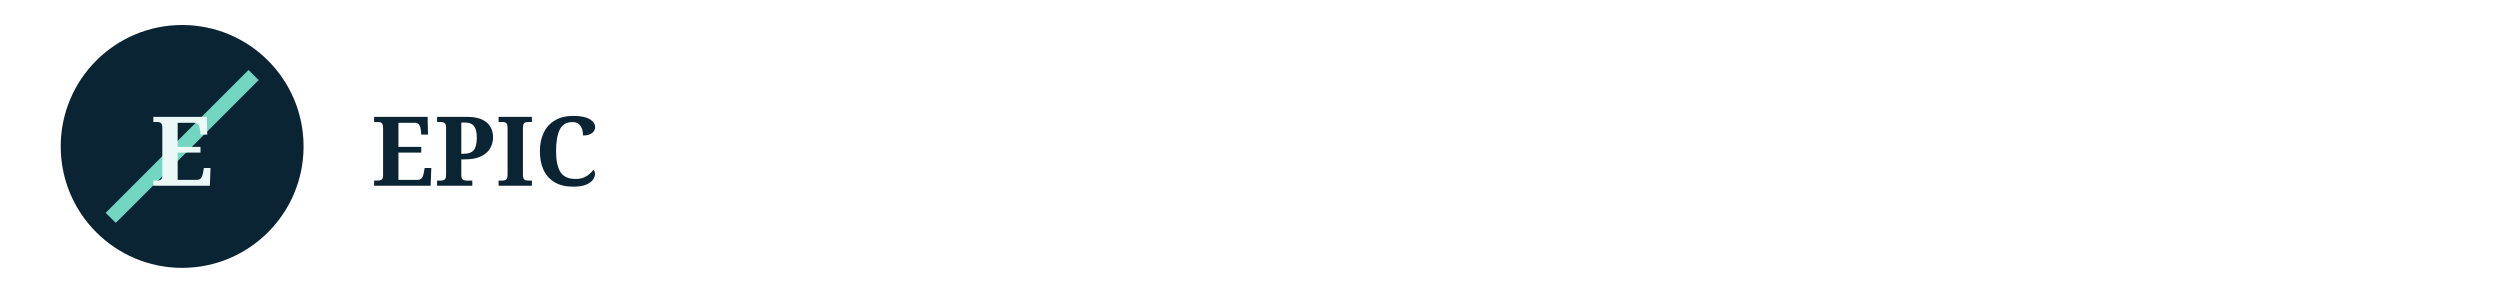
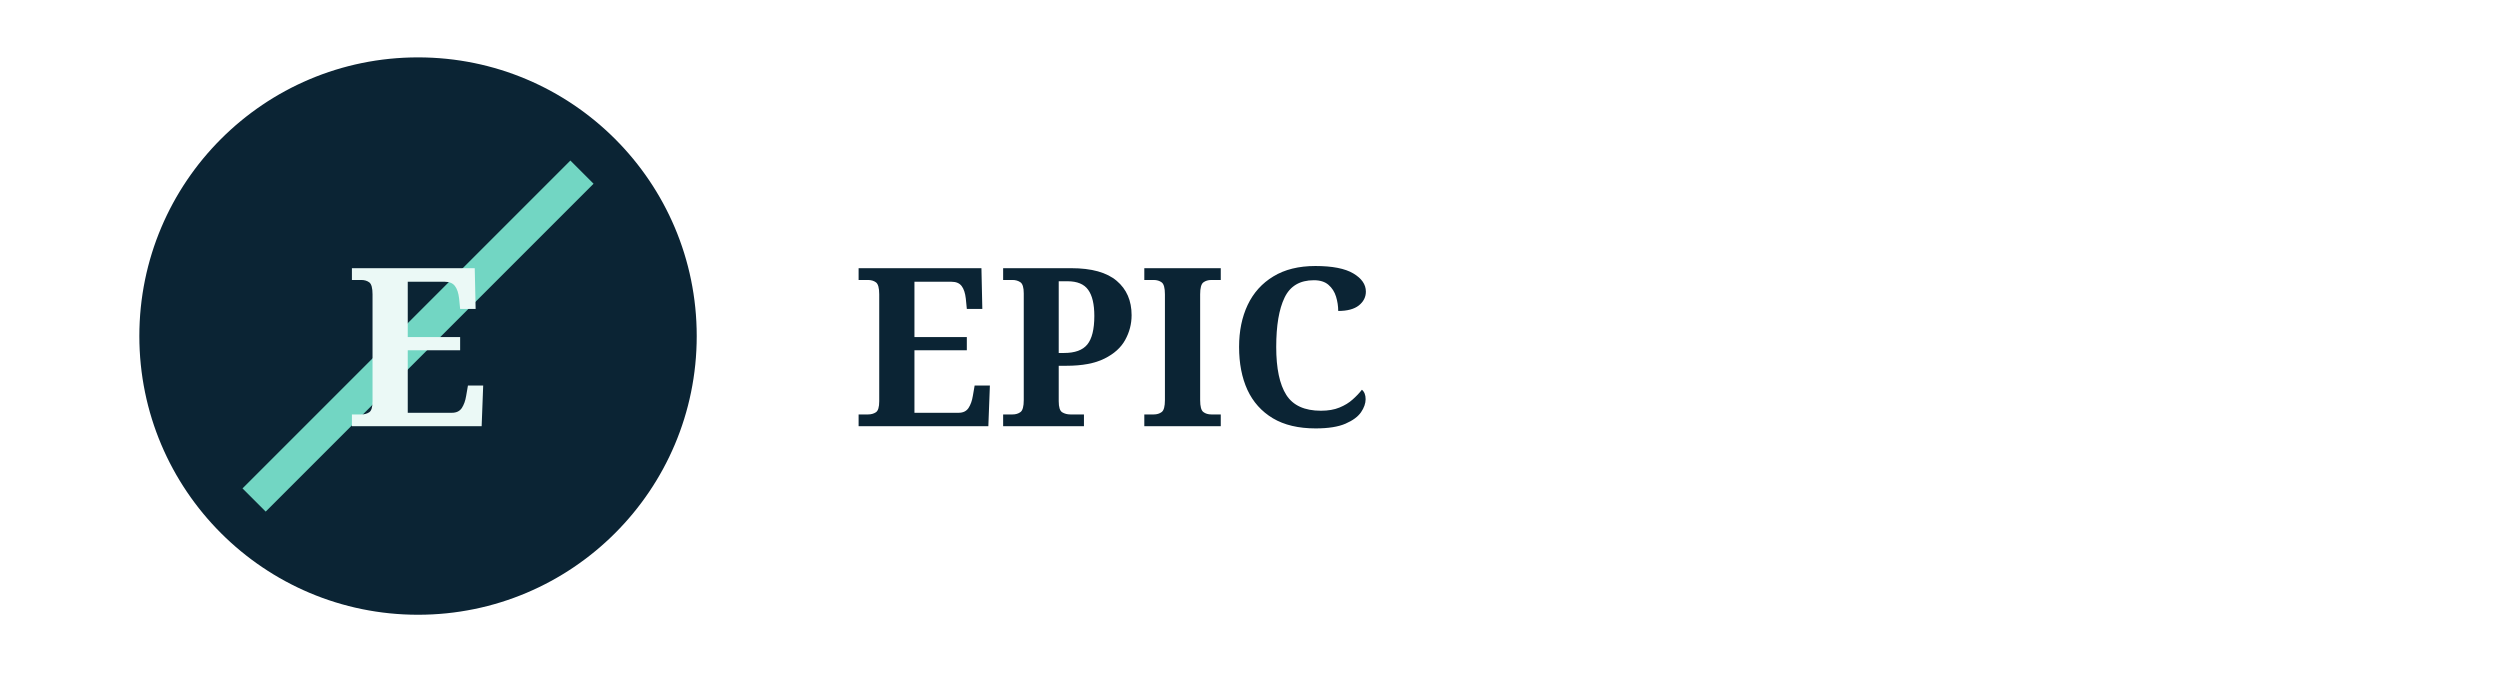
- <svg xmlns="http://www.w3.org/2000/svg" viewBox="0 0 700 82" role="img" aria-label="Epic Plumbing LLC logo concept B">
+ <svg xmlns="http://www.w3.org/2000/svg" viewBox="0 0 305 82" role="img" aria-label="Epic Plumbing LLC logo concept B">
  <circle cx="51" cy="41" r="34" fill="#0b2434" />
  <path d="M31 61l40-40" stroke="#72d6c3" stroke-width="4" />
  <text x="51" y="52" text-anchor="middle" fill="#ebf9f6" font-family="Georgia,serif" font-size="27" font-weight="700">E</text>
  <text x="104" y="52" fill="#0b2434" font-family="Georgia,serif" font-weight="700" font-size="27">EPIC</text>
</svg>
